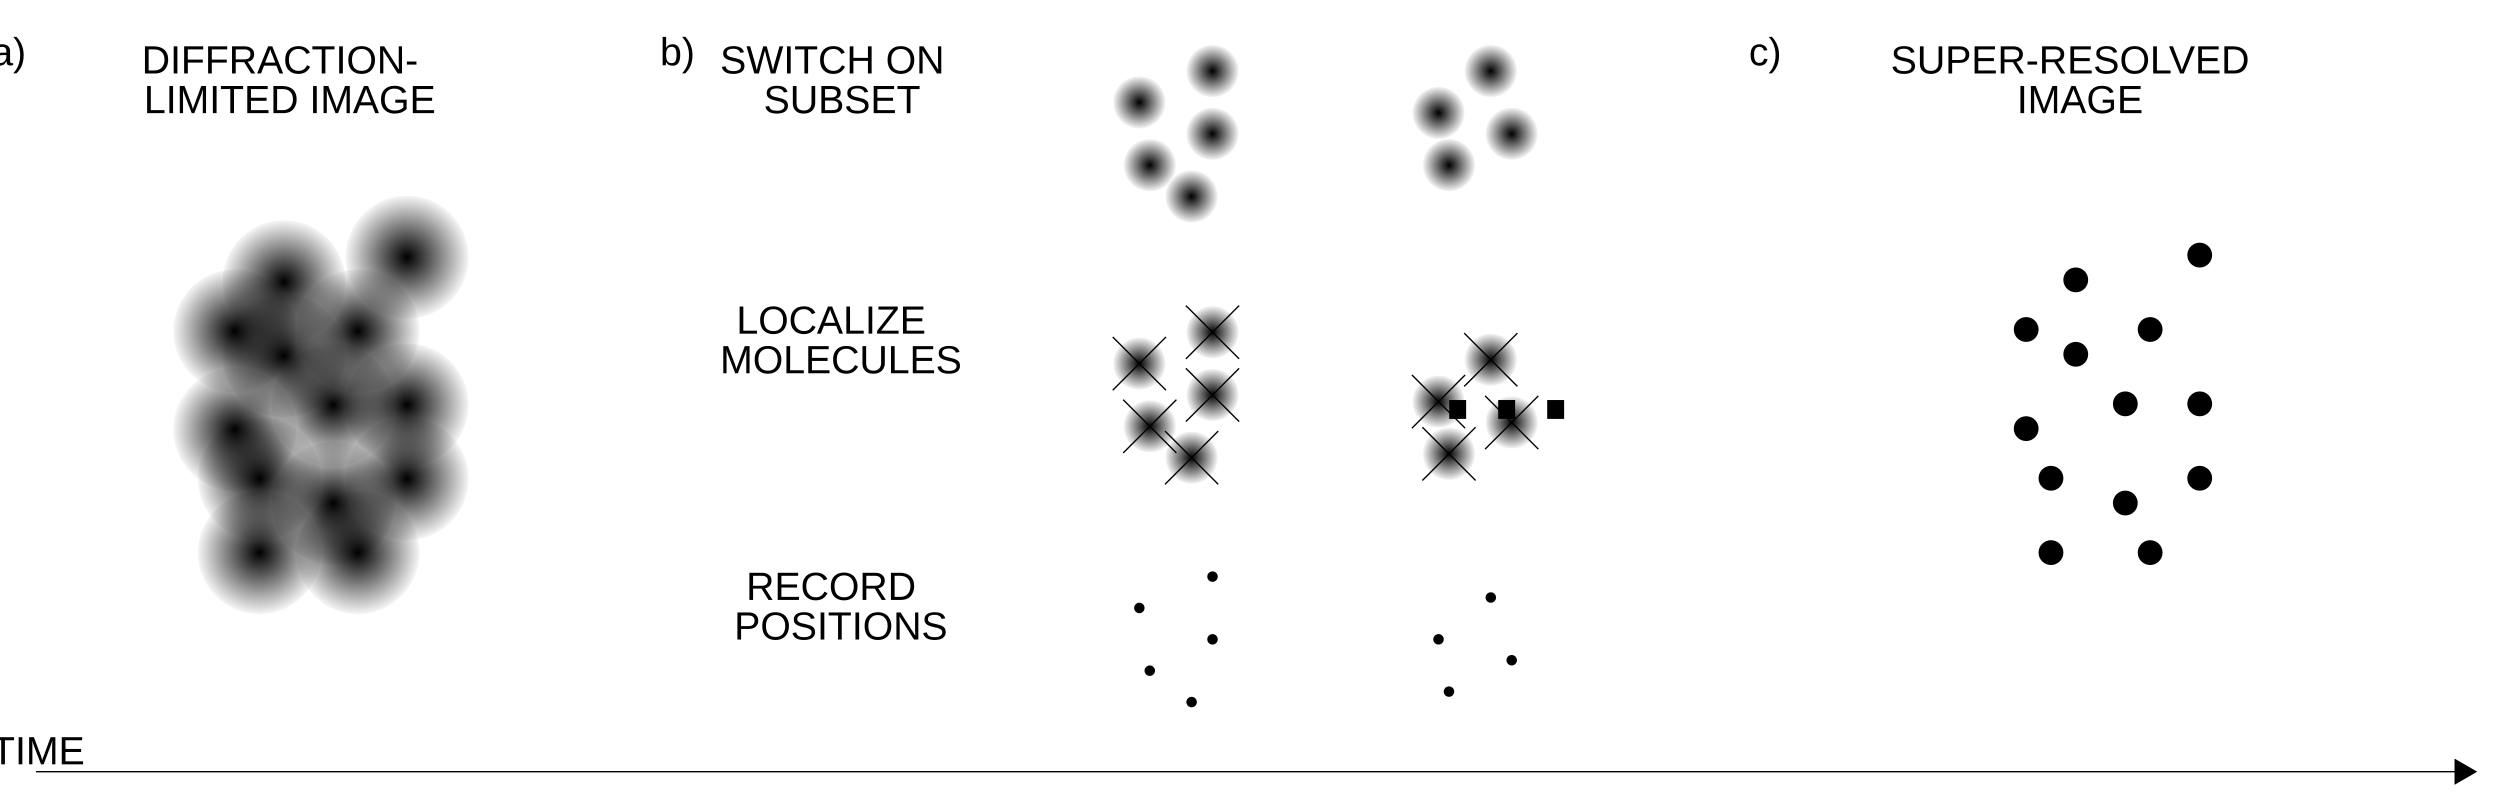
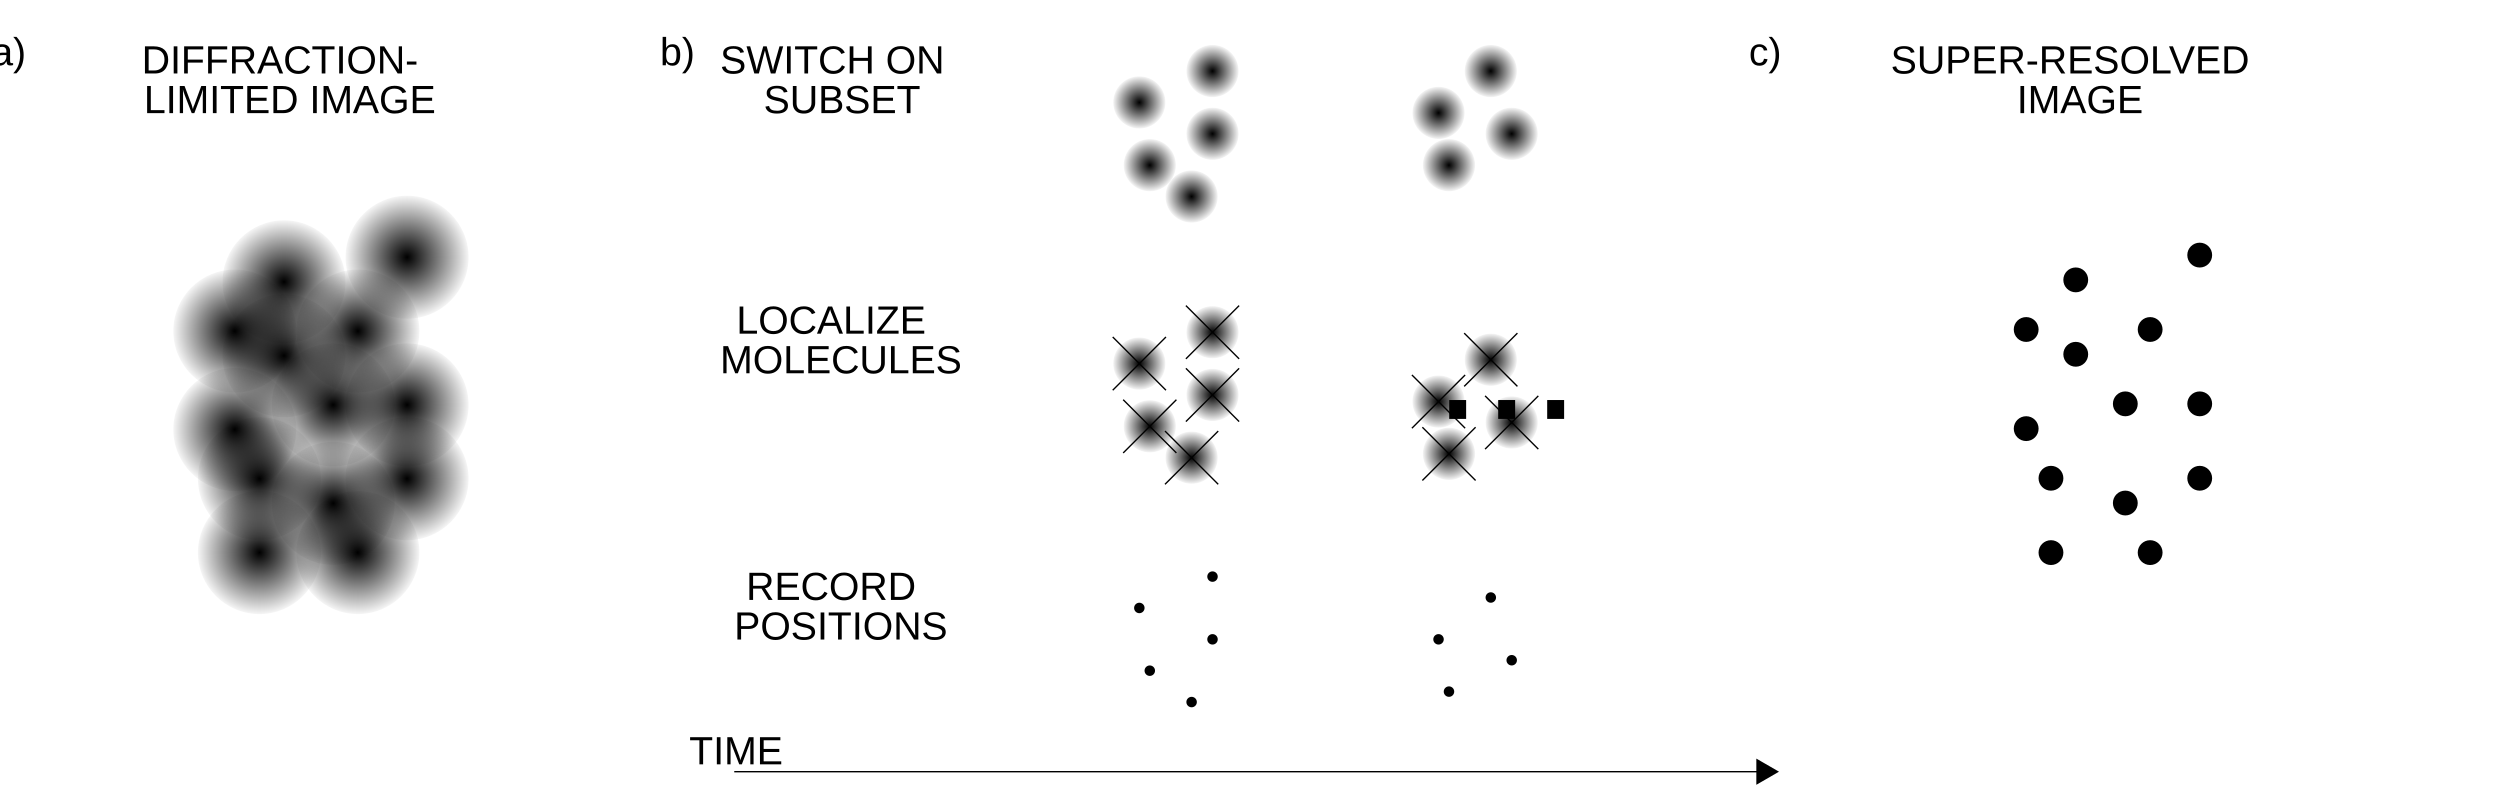
<svg xmlns="http://www.w3.org/2000/svg" xmlns:xlink="http://www.w3.org/1999/xlink" width="180mm" height="57mm" viewBox="0 0 180 57" version="1.1" id="svg5">
  <defs id="defs2">
    <marker style="overflow:visible" id="TriangleStart" refX="0" refY="0" orient="auto-start-reverse" markerWidth="16.324" markerHeight="18.872" viewBox="0 0 5.324 6.155" preserveAspectRatio="xMidYMid">
      <path transform="scale(0.5)" style="fill:context-stroke;fill-rule:evenodd;stroke:context-stroke;stroke-width:1pt" d="M 5.77,0 -2.88,5 V -5 Z" id="path135" />
    </marker>
    <linearGradient id="linearGradient1005">
      <stop style="stop-color:#000000;stop-opacity:1;" offset="0" id="stop1001" />
      <stop style="stop-color:#000000;stop-opacity:0;" offset="1" id="stop1003" />
    </linearGradient>
    <linearGradient id="linearGradient8221">
      <stop style="stop-color:#ffffff;stop-opacity:1;" offset="0" id="stop8217" />
      <stop style="stop-color:#ffffff;stop-opacity:0;" offset="1" id="stop8219" />
    </linearGradient>
    <linearGradient xlink:href="#linearGradient8221" id="linearGradient8223" x1="45.091" y1="15.144" x2="56.651" y2="15.144" gradientUnits="userSpaceOnUse" gradientTransform="translate(45.32369,10.54888)" />
    <radialGradient xlink:href="#linearGradient1005" id="radialGradient1007" cx="-40.593" cy="41.122" fx="-40.593" fy="41.122" r="1.373" gradientUnits="userSpaceOnUse" gradientTransform="translate(-4.497916,-19.57917)" />
    <radialGradient xlink:href="#linearGradient1005" id="radialGradient1087" gradientUnits="userSpaceOnUse" gradientTransform="translate(-2.910416,-18.52084)" cx="-40.593" cy="41.122" fx="-40.593" fy="41.122" r="1.373" />
    <radialGradient xlink:href="#linearGradient1005" id="radialGradient1133" gradientUnits="userSpaceOnUse" gradientTransform="translate(-5.55625,-16.40417)" cx="-40.593" cy="41.122" fx="-40.593" fy="41.122" r="1.373" />
    <radialGradient xlink:href="#linearGradient1005" id="radialGradient1203" gradientUnits="userSpaceOnUse" gradientTransform="translate(-3.439583,-16.93334)" cx="-40.593" cy="41.122" fx="-40.593" fy="41.122" r="1.373" />
    <radialGradient xlink:href="#linearGradient1005" id="radialGradient1237" gradientUnits="userSpaceOnUse" gradientTransform="translate(-3.439583,-14.81667)" cx="-40.593" cy="41.122" fx="-40.593" fy="41.122" r="1.373" />
    <radialGradient xlink:href="#linearGradient1005" id="radialGradient1265" gradientUnits="userSpaceOnUse" gradientTransform="translate(-1.852083,-16.93334)" cx="-40.593" cy="41.122" fx="-40.593" fy="41.122" r="1.373" />
    <radialGradient xlink:href="#linearGradient1005" id="radialGradient1311" gradientUnits="userSpaceOnUse" gradientTransform="translate(-1.852083,-20.10834)" cx="-40.593" cy="41.122" fx="-40.593" fy="41.122" r="1.373" />
    <radialGradient xlink:href="#linearGradient1005" id="radialGradient1351" gradientUnits="userSpaceOnUse" gradientTransform="translate(-2.910416,-13.75834)" cx="-40.593" cy="41.122" fx="-40.593" fy="41.122" r="1.373" />
    <radialGradient xlink:href="#linearGradient1005" id="radialGradient1439" gradientUnits="userSpaceOnUse" gradientTransform="translate(-5.027083,-15.34584)" cx="-40.593" cy="41.122" fx="-40.593" fy="41.122" r="1.373" />
    <radialGradient xlink:href="#linearGradient1005" id="radialGradient1497" gradientUnits="userSpaceOnUse" gradientTransform="translate(-1.852083,-15.34584)" cx="-40.593" cy="41.122" fx="-40.593" fy="41.122" r="1.373" />
    <radialGradient xlink:href="#linearGradient1005" id="radialGradient2299" gradientUnits="userSpaceOnUse" gradientTransform="translate(-4.497916,-17.99167)" cx="-40.593" cy="41.122" fx="-40.593" fy="41.122" r="1.373" />
    <radialGradient xlink:href="#linearGradient1005" id="radialGradient2435" gradientUnits="userSpaceOnUse" gradientTransform="translate(-5.027083,-13.75834)" cx="-40.593" cy="41.122" fx="-40.593" fy="41.122" r="1.373" />
    <radialGradient xlink:href="#linearGradient1005" id="radialGradient2493" gradientUnits="userSpaceOnUse" gradientTransform="translate(-5.55625,-18.52084)" cx="-40.593" cy="41.122" fx="-40.593" fy="41.122" r="1.373" />
    <radialGradient xlink:href="#linearGradient1005" id="radialGradient3226" gradientUnits="userSpaceOnUse" gradientTransform="matrix(1.422459,0,0,1.422459,26.49978,-15.80054)" cx="-40.593" cy="41.122" fx="-40.593" fy="41.122" r="1.373" />
    <radialGradient xlink:href="#linearGradient1005" id="radialGradient3234" gradientUnits="userSpaceOnUse" gradientTransform="matrix(1.422459,0,0,1.422459,27.2525,-11.28423)" cx="-40.593" cy="41.122" fx="-40.593" fy="41.122" r="1.373" />
    <radialGradient xlink:href="#linearGradient1005" id="radialGradient3236" gradientUnits="userSpaceOnUse" gradientTransform="matrix(1.422459,0,0,1.422459,30.26338,-9.026079)" cx="-40.593" cy="41.122" fx="-40.593" fy="41.122" r="1.373" />
    <radialGradient xlink:href="#linearGradient1005" id="radialGradient3238" gradientUnits="userSpaceOnUse" gradientTransform="matrix(1.422459,0,0,1.422459,31.76881,-18.05869)" cx="-40.593" cy="41.122" fx="-40.593" fy="41.122" r="1.373" />
    <radialGradient xlink:href="#linearGradient1005" id="radialGradient3240" gradientUnits="userSpaceOnUse" gradientTransform="matrix(1.422459,0,0,1.422459,31.76881,-13.54239)" cx="-40.593" cy="41.122" fx="-40.593" fy="41.122" r="1.373" />
    <radialGradient xlink:href="#linearGradient1005" id="radialGradient3292" gradientUnits="userSpaceOnUse" gradientTransform="matrix(1.422459,0,0,1.422459,51.44007,-9.301859)" cx="-40.593" cy="41.122" fx="-40.593" fy="41.122" r="1.373" />
    <radialGradient xlink:href="#linearGradient1005" id="radialGradient3296" gradientUnits="userSpaceOnUse" gradientTransform="matrix(1.422459,0,0,1.422459,55.95638,-11.56001)" cx="-40.593" cy="41.122" fx="-40.593" fy="41.122" r="1.373" />
    <radialGradient xlink:href="#linearGradient1005" id="radialGradient3310" gradientUnits="userSpaceOnUse" gradientTransform="matrix(1.422459,0,0,1.422459,50.68735,-13.06545)" cx="-40.593" cy="41.122" fx="-40.593" fy="41.122" r="1.373" />
    <radialGradient xlink:href="#linearGradient1005" id="radialGradient3312" gradientUnits="userSpaceOnUse" gradientTransform="matrix(1.422459,0,0,1.422459,54.45094,-16.07632)" cx="-40.593" cy="41.122" fx="-40.593" fy="41.122" r="1.373" />
    <radialGradient xlink:href="#linearGradient1005" id="radialGradient6764" gradientUnits="userSpaceOnUse" gradientTransform="translate(19.57918,9.789556)" cx="-40.593" cy="41.122" fx="-40.593" fy="41.122" r="1.373" />
    <radialGradient xlink:href="#linearGradient1005" id="radialGradient6766" gradientUnits="userSpaceOnUse" gradientTransform="translate(22.75418,8.202057)" cx="-40.593" cy="41.122" fx="-40.593" fy="41.122" r="1.373" />
    <radialGradient xlink:href="#linearGradient1005" id="radialGradient6768" gradientUnits="userSpaceOnUse" gradientTransform="translate(19.05001,7.143724)" cx="-40.593" cy="41.122" fx="-40.593" fy="41.122" r="1.373" />
    <radialGradient xlink:href="#linearGradient1005" id="radialGradient6770" gradientUnits="userSpaceOnUse" gradientTransform="translate(21.69585,5.027059)" cx="-40.593" cy="41.122" fx="-40.593" fy="41.122" r="1.373" />
    <radialGradient xlink:href="#linearGradient1005" id="radialGradient6772" gradientUnits="userSpaceOnUse" gradientTransform="translate(19.05,-8.731261)" cx="-40.593" cy="41.122" fx="-40.593" fy="41.122" r="1.373" />
    <radialGradient xlink:href="#linearGradient1005" id="radialGradient6774" gradientUnits="userSpaceOnUse" gradientTransform="translate(19.57917,-5.556261)" cx="-40.593" cy="41.122" fx="-40.593" fy="41.122" r="1.373" />
    <radialGradient xlink:href="#linearGradient1005" id="radialGradient6776" gradientUnits="userSpaceOnUse" gradientTransform="translate(21.69584,-3.968761)" cx="-40.593" cy="41.122" fx="-40.593" fy="41.122" r="1.373" />
    <radialGradient xlink:href="#linearGradient1005" id="radialGradient6778" gradientUnits="userSpaceOnUse" gradientTransform="translate(22.75417,-10.31876)" cx="-40.593" cy="41.122" fx="-40.593" fy="41.122" r="1.373" />
    <radialGradient xlink:href="#linearGradient1005" id="radialGradient6780" gradientUnits="userSpaceOnUse" gradientTransform="translate(22.75417,-7.143761)" cx="-40.593" cy="41.122" fx="-40.593" fy="41.122" r="1.373" />
  </defs>
  <g id="layer1">
    <g id="g1996" transform="translate(-33.40643,-15.50775)">
      <g id="g389" transform="translate(93.84304,-0.4790697)">
        <text xml:space="preserve" style="font-size:2.822px;font-family:Arial;-inkscape-font-specification:'Arial, Normal';fill:none;stroke:#000000;stroke-width:0.25;stroke-dasharray:0.75, 0.75;stroke-dashoffset:0" x="42.803" y="57.361" id="text4663">
          <tspan id="tspan4661" style="stroke-width:0.25" x="42.803" y="57.361" />
        </text>
        <text xml:space="preserve" style="font-size:2.822px;font-family:Arial;-inkscape-font-specification:'Arial, Normal';text-align:center;text-anchor:middle;fill:none;stroke:#000000;stroke-width:0.1;stroke-dasharray:none;stroke-dashoffset:0" x="45.448" y="28.257" id="text14495">
          <tspan id="tspan14493" style="stroke-width:0.1" x="45.448" y="28.257" />
        </text>
        <text xml:space="preserve" style="font-size:2.822px;line-height:1;text-align:center;text-anchor:middle;fill:#000000;fill-opacity:1;stroke:#000000;stroke-width:0.05;stroke-linecap:butt;stroke-dasharray:none" x="-36.395" y="21.278" id="text9731">
          <tspan style="font-style:normal;font-variant:normal;font-weight:normal;font-stretch:normal;font-size:2.822px;font-family:Arial;-inkscape-font-specification:'Arial, Normal';font-variant-ligatures:normal;font-variant-caps:normal;font-variant-numeric:normal;font-variant-east-asian:normal;text-align:center;text-anchor:middle;fill:#000000;fill-opacity:1;stroke:none;stroke-width:0.05;stroke-dasharray:none;stroke-opacity:1" x="-36.395" y="21.278" id="tspan9729">DIFFRACTION-</tspan>
          <tspan style="font-style:normal;font-variant:normal;font-weight:normal;font-stretch:normal;font-size:2.822px;font-family:Arial;-inkscape-font-specification:'Arial, Normal';font-variant-ligatures:normal;font-variant-caps:normal;font-variant-numeric:normal;font-variant-east-asian:normal;text-align:center;text-anchor:middle;fill:#000000;fill-opacity:1;stroke:none;stroke-width:0.05;stroke-dasharray:none;stroke-opacity:1" x="-36.395" y="24.133" id="tspan9787">LIMITED IMAGE</tspan>
        </text>
        <text xml:space="preserve" style="font-size:2.822px;line-height:1;text-align:center;text-anchor:middle;fill:#000000;fill-opacity:1;stroke:#000000;stroke-width:0.05;stroke-linecap:butt;stroke-dasharray:none" x="3.372" y="21.278" id="text9919">
          <tspan style="font-style:normal;font-variant:normal;font-weight:normal;font-stretch:normal;font-size:2.822px;font-family:Arial;-inkscape-font-specification:'Arial, Normal';font-variant-ligatures:normal;font-variant-caps:normal;font-variant-numeric:normal;font-variant-east-asian:normal;text-align:center;text-anchor:middle;fill:#000000;fill-opacity:1;stroke:none;stroke-width:0.05;stroke-dasharray:none;stroke-opacity:1" x="3.372" y="21.278" id="tspan9917">SWITCH ON</tspan>
          <tspan style="font-style:normal;font-variant:normal;font-weight:normal;font-stretch:normal;font-size:2.822px;font-family:Arial;-inkscape-font-specification:'Arial, Normal';font-variant-ligatures:normal;font-variant-caps:normal;font-variant-numeric:normal;font-variant-east-asian:normal;text-align:center;text-anchor:middle;fill:#000000;fill-opacity:1;stroke:none;stroke-width:0.05;stroke-dasharray:none;stroke-opacity:1" x="3.372" y="24.133" id="tspan9923">SUBSET</tspan>
        </text>
        <text xml:space="preserve" style="font-size:2.822px;line-height:1;text-align:center;text-anchor:middle;fill:#000000;fill-opacity:1;stroke:#000000;stroke-width:0.05;stroke-linecap:butt;stroke-dasharray:none" x="3.289" y="40.01" id="text9929">
          <tspan style="font-style:normal;font-variant:normal;font-weight:normal;font-stretch:normal;font-size:2.822px;font-family:Arial;-inkscape-font-specification:'Arial, Normal';font-variant-ligatures:normal;font-variant-caps:normal;font-variant-numeric:normal;font-variant-east-asian:normal;text-align:center;text-anchor:middle;fill:#000000;fill-opacity:1;stroke:none;stroke-width:0.05;stroke-dasharray:none;stroke-opacity:1" x="3.289" y="40.01" id="tspan9927">LOCALIZE</tspan>
          <tspan style="font-style:normal;font-variant:normal;font-weight:normal;font-stretch:normal;font-size:2.822px;font-family:Arial;-inkscape-font-specification:'Arial, Normal';font-variant-ligatures:normal;font-variant-caps:normal;font-variant-numeric:normal;font-variant-east-asian:normal;text-align:center;text-anchor:middle;fill:#000000;fill-opacity:1;stroke:none;stroke-width:0.05;stroke-dasharray:none;stroke-opacity:1" x="3.289" y="42.865" id="tspan9933">MOLECULES</tspan>
        </text>
        <text xml:space="preserve" style="font-size:2.822px;line-height:1;text-align:center;text-anchor:middle;fill:#000000;fill-opacity:1;stroke:#000000;stroke-width:0.05;stroke-linecap:butt;stroke-dasharray:none" x="3.285" y="59.181" id="text9939">
          <tspan style="font-style:normal;font-variant:normal;font-weight:normal;font-stretch:normal;font-size:2.822px;font-family:Arial;-inkscape-font-specification:'Arial, Normal';font-variant-ligatures:normal;font-variant-caps:normal;font-variant-numeric:normal;font-variant-east-asian:normal;text-align:center;text-anchor:middle;fill:#000000;fill-opacity:1;stroke:none;stroke-width:0.05;stroke-dasharray:none;stroke-opacity:1" x="3.285" y="59.181" id="tspan9937">RECORD</tspan>
          <tspan style="font-style:normal;font-variant:normal;font-weight:normal;font-stretch:normal;font-size:2.822px;font-family:Arial;-inkscape-font-specification:'Arial, Normal';font-variant-ligatures:normal;font-variant-caps:normal;font-variant-numeric:normal;font-variant-east-asian:normal;text-align:center;text-anchor:middle;fill:#000000;fill-opacity:1;stroke:none;stroke-width:0.05;stroke-dasharray:none;stroke-opacity:1" x="3.285" y="62.036" id="tspan9943">POSITIONS</tspan>
        </text>
        <g id="g8805" transform="matrix(3.348697,0,0,3.348697,111.0093,-35.86153)" style="stroke-width:0.299">
          <circle style="fill:url(#radialGradient1007);fill-opacity:1;stroke:none;stroke-width:0.03;stroke-linecap:square" id="path416" cx="-45.091" cy="21.543" r="1.323" />
          <circle style="fill:url(#radialGradient1087);fill-opacity:1;stroke:none;stroke-width:0.03;stroke-linecap:square" id="circle1085" cx="-43.503" cy="22.601" r="1.323" />
          <circle style="fill:url(#radialGradient1133);fill-opacity:1;stroke:none;stroke-width:0.03;stroke-linecap:square" id="circle1131" cx="-46.149" cy="24.718" r="1.323" />
          <circle style="fill:url(#radialGradient1203);fill-opacity:1;stroke:none;stroke-width:0.03;stroke-linecap:square" id="circle1201" cx="-44.032" cy="24.189" r="1.323" />
          <circle style="fill:url(#radialGradient1237);fill-opacity:1;stroke:none;stroke-width:0.03;stroke-linecap:square" id="circle1235" cx="-44.032" cy="26.306" r="1.323" />
          <circle style="fill:url(#radialGradient1265);fill-opacity:1;stroke:none;stroke-width:0.03;stroke-linecap:square" id="circle1263" cx="-42.445" cy="24.189" r="1.323" />
          <circle style="fill:url(#radialGradient1311);fill-opacity:1;stroke:none;stroke-width:0.03;stroke-linecap:square" id="circle1309" cx="-42.445" cy="21.014" r="1.323" />
          <circle style="fill:url(#radialGradient1351);fill-opacity:1;stroke:none;stroke-width:0.03;stroke-linecap:square" id="circle1349" cx="-43.503" cy="27.364" r="1.323" />
          <circle style="fill:url(#radialGradient1439);fill-opacity:1;stroke:none;stroke-width:0.03;stroke-linecap:square" id="circle1437" cx="-45.62" cy="25.776" r="1.323" />
          <circle style="fill:url(#radialGradient1497);fill-opacity:1;stroke:none;stroke-width:0.03;stroke-linecap:square" id="circle1495" cx="-42.445" cy="25.776" r="1.323" />
          <circle style="fill:url(#radialGradient2299);fill-opacity:1;stroke:none;stroke-width:0.03;stroke-linecap:square" id="circle2297" cx="-45.091" cy="23.131" r="1.323" />
          <circle style="fill:url(#radialGradient2435);fill-opacity:1;stroke:none;stroke-width:0.03;stroke-linecap:square" id="circle2433" cx="-45.62" cy="27.364" r="1.323" />
          <circle style="fill:url(#radialGradient2493);fill-opacity:1;stroke:none;stroke-width:0.03;stroke-linecap:square" id="circle2491" cx="-46.149" cy="22.601" r="1.323" />
        </g>
        <g id="g8479" transform="matrix(3.373273,0,0,3.373273,65.2964,-177.5483)" style="stroke-width:0.296">
          <circle style="fill:#000000;fill-opacity:1;stroke:none;stroke-width:0.03;stroke-linecap:square" id="circle3322" cx="7.032" cy="63.347" r="0.265" />
          <circle style="fill:#000000;fill-opacity:1;stroke:none;stroke-width:0.03;stroke-linecap:square" id="circle3324" cx="8.62" cy="64.406" r="0.265" />
          <circle style="fill:#000000;fill-opacity:1;stroke:none;stroke-width:0.03;stroke-linecap:square" id="circle3326" cx="5.974" cy="66.522" r="0.265" />
          <circle style="fill:#000000;fill-opacity:1;stroke:none;stroke-width:0.03;stroke-linecap:square" id="circle3328" cx="8.09" cy="65.993" r="0.265" />
          <circle style="fill:#000000;fill-opacity:1;stroke:none;stroke-width:0.03;stroke-linecap:square" id="circle3330" cx="8.09" cy="68.11" r="0.265" />
          <circle style="fill:#000000;fill-opacity:1;stroke:none;stroke-width:0.03;stroke-linecap:square" id="circle3332" cx="9.678" cy="65.993" r="0.265" />
          <circle style="fill:#000000;fill-opacity:1;stroke:none;stroke-width:0.03;stroke-linecap:square;stroke-opacity:1" id="circle3334" cx="9.678" cy="62.818" r="0.265" />
          <circle style="fill:#000000;fill-opacity:1;stroke:none;stroke-width:0.03;stroke-linecap:square" id="circle3336" cx="8.62" cy="69.168" r="0.265" />
          <circle style="fill:#000000;fill-opacity:1;stroke:none;stroke-width:0.03;stroke-linecap:square" id="circle3338" cx="6.503" cy="67.581" r="0.265" />
          <circle style="fill:#000000;fill-opacity:1;stroke:none;stroke-width:0.03;stroke-linecap:square" id="circle3340" cx="9.678" cy="67.581" r="0.265" />
          <circle style="fill:#000000;fill-opacity:1;stroke:none;stroke-width:0.03;stroke-linecap:square" id="circle3342" cx="7.032" cy="64.935" r="0.265" />
          <circle style="fill:#000000;fill-opacity:1;stroke:none;stroke-width:0.03;stroke-linecap:square" id="circle3344" cx="6.503" cy="69.168" r="0.265" />
          <circle style="fill:#000000;fill-opacity:1;stroke:none;stroke-width:0.03;stroke-linecap:square" id="circle3346" cx="5.974" cy="64.406" r="0.265" />
        </g>
        <g id="g8458" transform="matrix(1.422459,0,0,1.422459,12.34532,13.68494)" style="stroke-width:0.703">
          <circle style="fill:#000000;fill-opacity:1;stroke:none;stroke-width:0.07;stroke-linecap:square" id="circle4430" cx="10.207" cy="33.979" r="0.265" />
          <circle style="fill:#000000;fill-opacity:1;stroke:none;stroke-width:0.07;stroke-linecap:square" id="circle4432" cx="10.207" cy="30.804" r="0.265" />
          <circle style="fill:#000000;fill-opacity:1;stroke:none;stroke-width:0.07;stroke-linecap:square" id="circle4434" cx="9.149" cy="37.154" r="0.265" />
          <circle style="fill:#000000;fill-opacity:1;stroke:none;stroke-width:0.07;stroke-linecap:square" id="circle4436" cx="7.032" cy="35.566" r="0.265" />
          <circle style="fill:#000000;fill-opacity:1;stroke:none;stroke-width:0.07;stroke-linecap:square" id="circle4438" cx="6.503" cy="32.391" r="0.265" />
        </g>
        <g id="g9647" transform="translate(51.79765,-4.762502)">
          <g id="g8464" transform="matrix(1.422459,0,0,1.422459,-17.15787,-1.875229)" style="stroke-width:0.703">
            <circle style="fill:#000000;fill-opacity:1;stroke:none;stroke-width:0.07;stroke-linecap:square" id="circle4600" cx="8.62" cy="46.149" r="0.265" />
            <circle style="fill:#000000;fill-opacity:1;stroke:none;stroke-width:0.07;stroke-linecap:square" id="circle4602" cx="5.974" cy="48.266" r="0.265" />
            <circle style="fill:#000000;fill-opacity:1;stroke:none;stroke-width:0.07;stroke-linecap:square" id="circle4604" cx="9.678" cy="49.324" r="0.265" />
            <circle style="fill:#000000;fill-opacity:1;stroke:none;stroke-width:0.07;stroke-linecap:square" id="circle4606" cx="6.503" cy="50.912" r="0.265" />
          </g>
        </g>
        <g id="g8421" transform="matrix(1.422459,0,0,1.422459,52.23937,-22.71244)" style="stroke-width:0.703">
          <circle style="fill:url(#radialGradient6780);fill-opacity:1;stroke:none;stroke-width:0.07;stroke-linecap:square" id="circle6746" cx="-17.839" cy="33.978" r="1.323" />
          <circle style="fill:url(#radialGradient6778);fill-opacity:1;stroke:none;stroke-width:0.07;stroke-linecap:square" id="circle6748" cx="-17.839" cy="30.803" r="1.323" />
          <circle style="fill:url(#radialGradient6776);fill-opacity:1;stroke:none;stroke-width:0.07;stroke-linecap:square" id="circle6750" cx="-18.897" cy="37.153" r="1.323" />
          <circle style="fill:url(#radialGradient6774);fill-opacity:1;stroke:none;stroke-width:0.07;stroke-linecap:square" id="circle6752" cx="-21.014" cy="35.566" r="1.323" />
          <circle style="fill:url(#radialGradient6772);fill-opacity:1;stroke:none;stroke-width:0.07;stroke-linecap:square" id="circle6754" cx="-21.543" cy="32.391" r="1.323" />
        </g>
        <g id="g8433" transform="matrix(1.422459,0,0,1.422459,73.78109,-44.54124)" style="stroke-width:0.703">
          <circle style="fill:url(#radialGradient6770);fill-opacity:1;stroke:none;stroke-width:0.07;stroke-linecap:square" id="circle6756" cx="-18.897" cy="46.149" r="1.323" />
          <circle style="fill:url(#radialGradient6768);fill-opacity:1;stroke:none;stroke-width:0.07;stroke-linecap:square" id="circle6758" cx="-21.543" cy="48.266" r="1.323" />
          <circle style="fill:url(#radialGradient6766);fill-opacity:1;stroke:none;stroke-width:0.07;stroke-linecap:square" id="circle6760" cx="-17.839" cy="49.324" r="1.323" />
          <circle style="fill:url(#radialGradient6764);fill-opacity:1;stroke:none;stroke-width:0.07;stroke-linecap:square" id="circle6762" cx="-21.014" cy="50.912" r="1.323" />
        </g>
        <g id="g8868" transform="translate(52.83745,-0.5291667)">
          <circle style="fill:url(#radialGradient3240);fill-opacity:1;stroke:none;stroke-width:0.1;stroke-linecap:square" id="circle2703" cx="-25.973" cy="44.952" r="1.882" />
          <circle style="fill:url(#radialGradient3238);fill-opacity:1;stroke:none;stroke-width:0.1;stroke-linecap:square" id="circle2705" cx="-25.973" cy="40.436" r="1.882" />
          <circle style="fill:url(#radialGradient3236);fill-opacity:1;stroke:none;stroke-width:0.1;stroke-linecap:square" id="circle2707" cx="-27.478" cy="49.469" r="1.882" />
          <circle style="fill:url(#radialGradient3234);fill-opacity:1;stroke:none;stroke-width:0.1;stroke-linecap:square" id="circle2709" cx="-30.489" cy="47.21" r="1.882" />
          <circle style="fill:url(#radialGradient3226);fill-opacity:1;stroke:none;stroke-width:0.1;stroke-linecap:square" id="circle2717" cx="-31.242" cy="42.694" r="1.882" />
          <g id="g8145" transform="matrix(1.422459,0,0,1.422459,-28.44861,-6.767921)" style="stroke-width:0.703">
            <path style="fill:#000000;fill-opacity:1;stroke:#000000;stroke-width:0.07;stroke-linecap:square;stroke-opacity:1" d="M 0.418,31.862 3.063,34.508" id="path7010" />
            <g id="g8140" style="stroke-width:0.703">
              <path style="fill:#000000;fill-opacity:1;stroke:#000000;stroke-width:0.07;stroke-linecap:square;stroke-opacity:1" d="M 3.063,31.862 0.418,34.508" id="path7228" />
            </g>
          </g>
          <g id="g8153" transform="matrix(1.422459,0,0,1.422459,-33.71763,-4.509765)" style="stroke-width:0.703">
            <path style="fill:#000000;fill-opacity:1;stroke:#000000;stroke-width:0.07;stroke-linecap:square;stroke-opacity:1" d="M 0.418,31.862 3.063,34.508" id="path8147" />
            <g id="g8151" style="stroke-width:0.703">
              <path style="fill:#000000;fill-opacity:1;stroke:#000000;stroke-width:0.07;stroke-linecap:square;stroke-opacity:1" d="M 3.063,31.862 0.418,34.508" id="path8149" />
            </g>
          </g>
          <g id="g8161" transform="matrix(1.422459,0,0,1.422459,-28.44861,-2.251609)" style="stroke-width:0.703">
            <path style="fill:#000000;fill-opacity:1;stroke:#000000;stroke-width:0.07;stroke-linecap:square;stroke-opacity:1" d="M 0.418,31.862 3.063,34.508" id="path8155" />
            <g id="g8159" style="stroke-width:0.703">
              <path style="fill:#000000;fill-opacity:1;stroke:#000000;stroke-width:0.07;stroke-linecap:square;stroke-opacity:1" d="M 3.063,31.862 0.418,34.508" id="path8157" />
            </g>
          </g>
          <g id="g8169" transform="matrix(1.422459,0,0,1.422459,-29.95404,2.264702)" style="stroke-width:0.703">
            <path style="fill:#000000;fill-opacity:1;stroke:#000000;stroke-width:0.07;stroke-linecap:square;stroke-opacity:1" d="M 0.418,31.862 3.063,34.508" id="path8163" />
            <g id="g8167" style="stroke-width:0.703">
              <path style="fill:#000000;fill-opacity:1;stroke:#000000;stroke-width:0.07;stroke-linecap:square;stroke-opacity:1" d="M 3.063,31.862 0.418,34.508" id="path8165" />
            </g>
          </g>
          <g id="g8177" transform="matrix(1.422459,0,0,1.422459,-32.96491,0.00654606)" style="stroke-width:0.703">
            <path style="fill:#000000;fill-opacity:1;stroke:#000000;stroke-width:0.07;stroke-linecap:square;stroke-opacity:1" d="M 0.418,31.862 3.063,34.508" id="path8171" />
            <g id="g8175" style="stroke-width:0.703">
              <path style="fill:#000000;fill-opacity:1;stroke:#000000;stroke-width:0.07;stroke-linecap:square;stroke-opacity:1" d="M 3.063,31.862 0.418,34.508" id="path8173" />
            </g>
          </g>
        </g>
        <g id="g9634" transform="translate(50.19161,-0.5291667)">
          <circle style="fill:url(#radialGradient3312);fill-opacity:1;stroke:none;stroke-width:0.1;stroke-linecap:square" id="circle3266" cx="-3.291" cy="42.418" r="1.882" />
          <circle style="fill:url(#radialGradient3310);fill-opacity:1;stroke:none;stroke-width:0.1;stroke-linecap:square" id="circle3268" cx="-7.054" cy="45.429" r="1.882" />
          <circle style="fill:url(#radialGradient3296);fill-opacity:1;stroke:none;stroke-width:0.1;stroke-linecap:square" id="circle3282" cx="-1.785" cy="46.935" r="1.882" />
          <circle style="fill:url(#radialGradient3292);fill-opacity:1;stroke:none;stroke-width:0.1;stroke-linecap:square" id="circle3286" cx="-6.302" cy="49.193" r="1.882" />
          <g id="g8185" transform="matrix(1.422459,0,0,1.422459,-5.766488,-4.785543)" style="stroke-width:0.703">
            <path style="fill:#000000;fill-opacity:1;stroke:#000000;stroke-width:0.07;stroke-linecap:square;stroke-opacity:1" d="M 0.418,31.862 3.063,34.508" id="path8179" />
            <g id="g8183" style="stroke-width:0.703">
              <path style="fill:#000000;fill-opacity:1;stroke:#000000;stroke-width:0.07;stroke-linecap:square;stroke-opacity:1" d="M 3.063,31.862 0.418,34.508" id="path8181" />
            </g>
          </g>
          <g id="g8193" transform="matrix(1.422459,0,0,1.422459,-4.261052,-0.2692314)" style="stroke-width:0.703">
            <path style="fill:#000000;fill-opacity:1;stroke:#000000;stroke-width:0.07;stroke-linecap:square;stroke-opacity:1" d="M 0.418,31.862 3.063,34.508" id="path8187" />
            <g id="g8191" style="stroke-width:0.703">
              <path style="fill:#000000;fill-opacity:1;stroke:#000000;stroke-width:0.07;stroke-linecap:square;stroke-opacity:1" d="M 3.063,31.862 0.418,34.508" id="path8189" />
            </g>
          </g>
          <g id="g8201" transform="matrix(1.422459,0,0,1.422459,-8.777355,1.988925)" style="stroke-width:0.703">
            <path style="fill:#000000;fill-opacity:1;stroke:#000000;stroke-width:0.07;stroke-linecap:square;stroke-opacity:1" d="M 0.418,31.862 3.063,34.508" id="path8195" />
            <g id="g8199" style="stroke-width:0.703">
              <path style="fill:#000000;fill-opacity:1;stroke:#000000;stroke-width:0.07;stroke-linecap:square;stroke-opacity:1" d="M 3.063,31.862 0.418,34.508" id="path8197" />
            </g>
          </g>
          <g id="g8209" transform="matrix(1.422459,0,0,1.422459,-9.530072,-1.774668)" style="stroke-width:0.703">
            <path style="fill:#000000;fill-opacity:1;stroke:#000000;stroke-width:0.07;stroke-linecap:square;stroke-opacity:1" d="M 0.418,31.862 3.063,34.508" id="path8203" />
            <g id="g8207" style="stroke-width:0.703">
              <path style="fill:#000000;fill-opacity:1;stroke:#000000;stroke-width:0.07;stroke-linecap:square;stroke-opacity:1" d="M 3.063,31.862 0.418,34.508" id="path8205" />
            </g>
          </g>
        </g>
        <text xml:space="preserve" style="font-size:2.822px;line-height:1;text-align:center;text-anchor:middle;fill:#000000;fill-opacity:1;stroke:#000000;stroke-width:0.05;stroke-linecap:butt;stroke-dasharray:none" x="92.493" y="21.278" id="text9965">
          <tspan style="font-style:normal;font-variant:normal;font-weight:normal;font-stretch:normal;font-size:2.822px;font-family:Arial;-inkscape-font-specification:'Arial, Normal';font-variant-ligatures:normal;font-variant-caps:normal;font-variant-numeric:normal;font-variant-east-asian:normal;text-align:center;text-anchor:middle;fill:#000000;fill-opacity:1;stroke:none;stroke-width:0.05;stroke-dasharray:none;stroke-opacity:1" x="92.493" y="21.278" id="tspan9963">SUPER-RESOLVED</tspan>
          <tspan style="font-style:normal;font-variant:normal;font-weight:normal;font-stretch:normal;font-size:2.822px;font-family:Arial;-inkscape-font-specification:'Arial, Normal';font-variant-ligatures:normal;font-variant-caps:normal;font-variant-numeric:normal;font-variant-east-asian:normal;text-align:center;text-anchor:middle;fill:#000000;fill-opacity:1;stroke:none;stroke-width:0.05;stroke-dasharray:none;stroke-opacity:1" x="92.493" y="24.133" id="tspan9969">IMAGE</tspan>
        </text>
        <text xml:space="preserve" style="font-size:12.7px;line-height:1;text-align:center;text-anchor:middle;fill:#000000;fill-opacity:1;stroke:#000000;stroke-width:0.05;stroke-linecap:butt;stroke-dasharray:none" x="62.33" y="46.149" id="text9975">
          <tspan style="font-style:normal;font-variant:normal;font-weight:normal;font-stretch:normal;font-size:12.7px;font-family:Arial;-inkscape-font-specification:'Arial, Normal';font-variant-ligatures:normal;font-variant-caps:normal;font-variant-numeric:normal;font-variant-east-asian:normal;text-align:center;text-anchor:middle;fill:#000000;fill-opacity:1;stroke:none;stroke-width:0.05;stroke-dasharray:none;stroke-opacity:1" x="62.33" y="46.149" id="tspan9973">...</tspan>
        </text>
-         <path style="fill:#000000;fill-opacity:1;stroke:#000000;stroke-width:0.1;stroke-linecap:square;stroke-opacity:1;stroke-dasharray:none;marker-end:url(#TriangleStart)" d="M -57.791,71.549 H 116.834" id="path10145" />
-         <text xml:space="preserve" style="font-size:2.822px;line-height:1;text-align:center;text-anchor:middle;fill:#000000;fill-opacity:1;stroke:#000000;stroke-width:0.05;stroke-linecap:butt;stroke-dasharray:none" x="-54.536" y="71.02" id="text10486">
-           <tspan style="font-style:normal;font-variant:normal;font-weight:normal;font-stretch:normal;font-size:2.822px;font-family:Arial;-inkscape-font-specification:'Arial, Normal';font-variant-ligatures:normal;font-variant-caps:normal;font-variant-numeric:normal;font-variant-east-asian:normal;text-align:center;text-anchor:middle;fill:#000000;fill-opacity:1;stroke:none;stroke-width:0.05;stroke-dasharray:none;stroke-opacity:1" x="-54.536" y="71.02" id="tspan10484">TIME</tspan>
+         <path style="fill:#000000;fill-opacity:1;stroke:#000000;stroke-width:0.1;stroke-linecap:square;stroke-dasharray:none;stroke-opacity:1;marker-end:url(#TriangleStart)" d="M -7.52,71.549 H 66.563" id="path10145" />
+         <text xml:space="preserve" style="font-size:2.822px;line-height:1;text-align:center;text-anchor:middle;fill:#000000;fill-opacity:1;stroke:#000000;stroke-width:0.05;stroke-linecap:butt;stroke-dasharray:none" x="-4.265" y="71.02" id="text10486">
+           <tspan style="font-style:normal;font-variant:normal;font-weight:normal;font-stretch:normal;font-size:2.822px;font-family:Arial;-inkscape-font-specification:'Arial, Normal';font-variant-ligatures:normal;font-variant-caps:normal;font-variant-numeric:normal;font-variant-east-asian:normal;text-align:center;text-anchor:middle;fill:#000000;fill-opacity:1;stroke:none;stroke-width:0.05;stroke-dasharray:none;stroke-opacity:1" x="-4.265" y="71.02" id="tspan10484">TIME</tspan>
        </text>
        <text xml:space="preserve" style="font-size:2.822px;line-height:1;text-align:center;text-anchor:middle;fill:#000000;fill-opacity:1;stroke:#000000;stroke-width:0.05;stroke-linecap:butt;stroke-dasharray:none" x="-56.638" y="20.687" id="text11594">
          <tspan style="font-style:normal;font-variant:normal;font-weight:normal;font-stretch:normal;font-size:2.822px;font-family:Arial;-inkscape-font-specification:'Arial, Normal';font-variant-ligatures:normal;font-variant-caps:normal;font-variant-numeric:normal;font-variant-east-asian:normal;text-align:center;text-anchor:middle;fill:#000000;fill-opacity:1;stroke:none;stroke-width:0.05;stroke-dasharray:none;stroke-opacity:1" x="-56.638" y="20.687" id="tspan11592">a)</tspan>
        </text>
        <text xml:space="preserve" style="font-size:2.822px;line-height:1;text-align:center;text-anchor:middle;fill:#000000;fill-opacity:1;stroke:#000000;stroke-width:0.05;stroke-linecap:butt;stroke-dasharray:none" x="-8.484" y="20.687" id="text11600">
          <tspan style="font-style:normal;font-variant:normal;font-weight:normal;font-stretch:normal;font-size:2.822px;font-family:Arial;-inkscape-font-specification:'Arial, Normal';font-variant-ligatures:normal;font-variant-caps:normal;font-variant-numeric:normal;font-variant-east-asian:normal;text-align:center;text-anchor:middle;fill:#000000;fill-opacity:1;stroke:none;stroke-width:0.05;stroke-dasharray:none;stroke-opacity:1" x="-8.484" y="20.687" id="tspan11598">b)</tspan>
        </text>
        <text xml:space="preserve" style="font-size:2.822px;line-height:1;text-align:center;text-anchor:middle;fill:#000000;fill-opacity:1;stroke:#000000;stroke-width:0.05;stroke-linecap:butt;stroke-dasharray:none" x="69.833" y="20.687" id="text11604">
          <tspan style="font-style:normal;font-variant:normal;font-weight:normal;font-stretch:normal;font-size:2.822px;font-family:Arial;-inkscape-font-specification:'Arial, Normal';font-variant-ligatures:normal;font-variant-caps:normal;font-variant-numeric:normal;font-variant-east-asian:normal;text-align:center;text-anchor:middle;fill:#000000;fill-opacity:1;stroke:none;stroke-width:0.05;stroke-dasharray:none;stroke-opacity:1" x="69.833" y="20.687" id="tspan11602">c)</tspan>
        </text>
      </g>
    </g>
  </g>
</svg>
